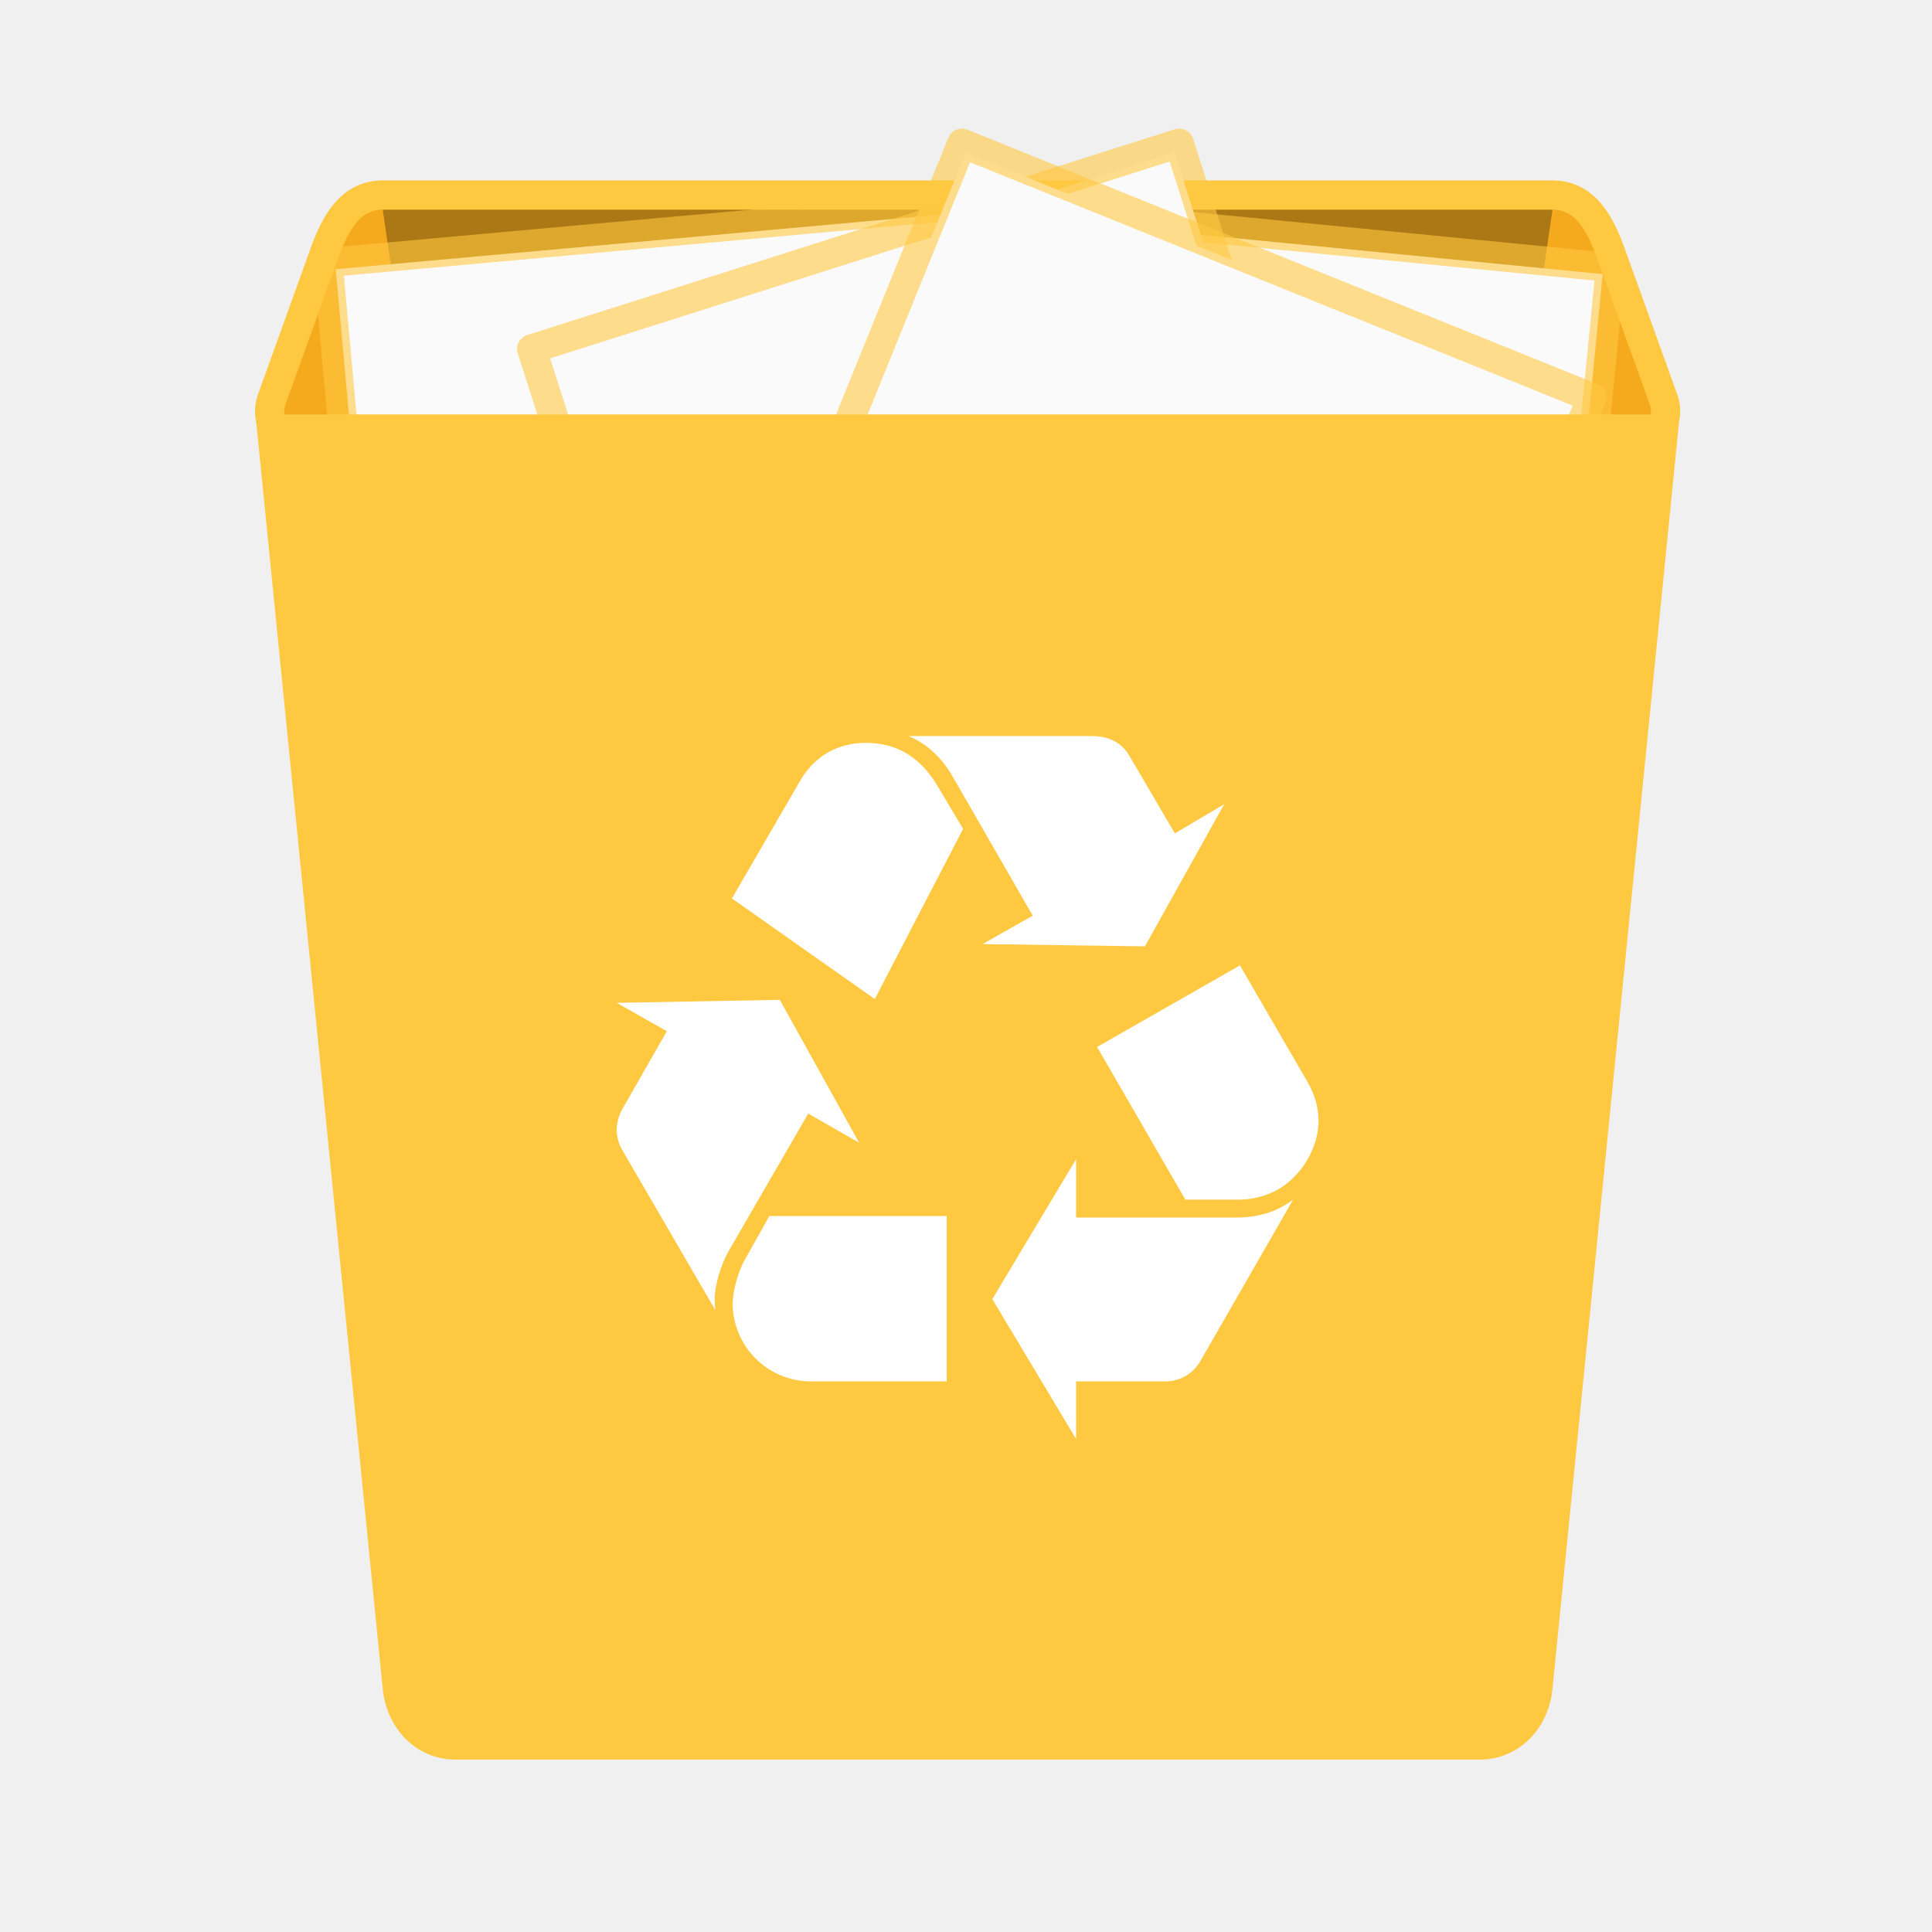
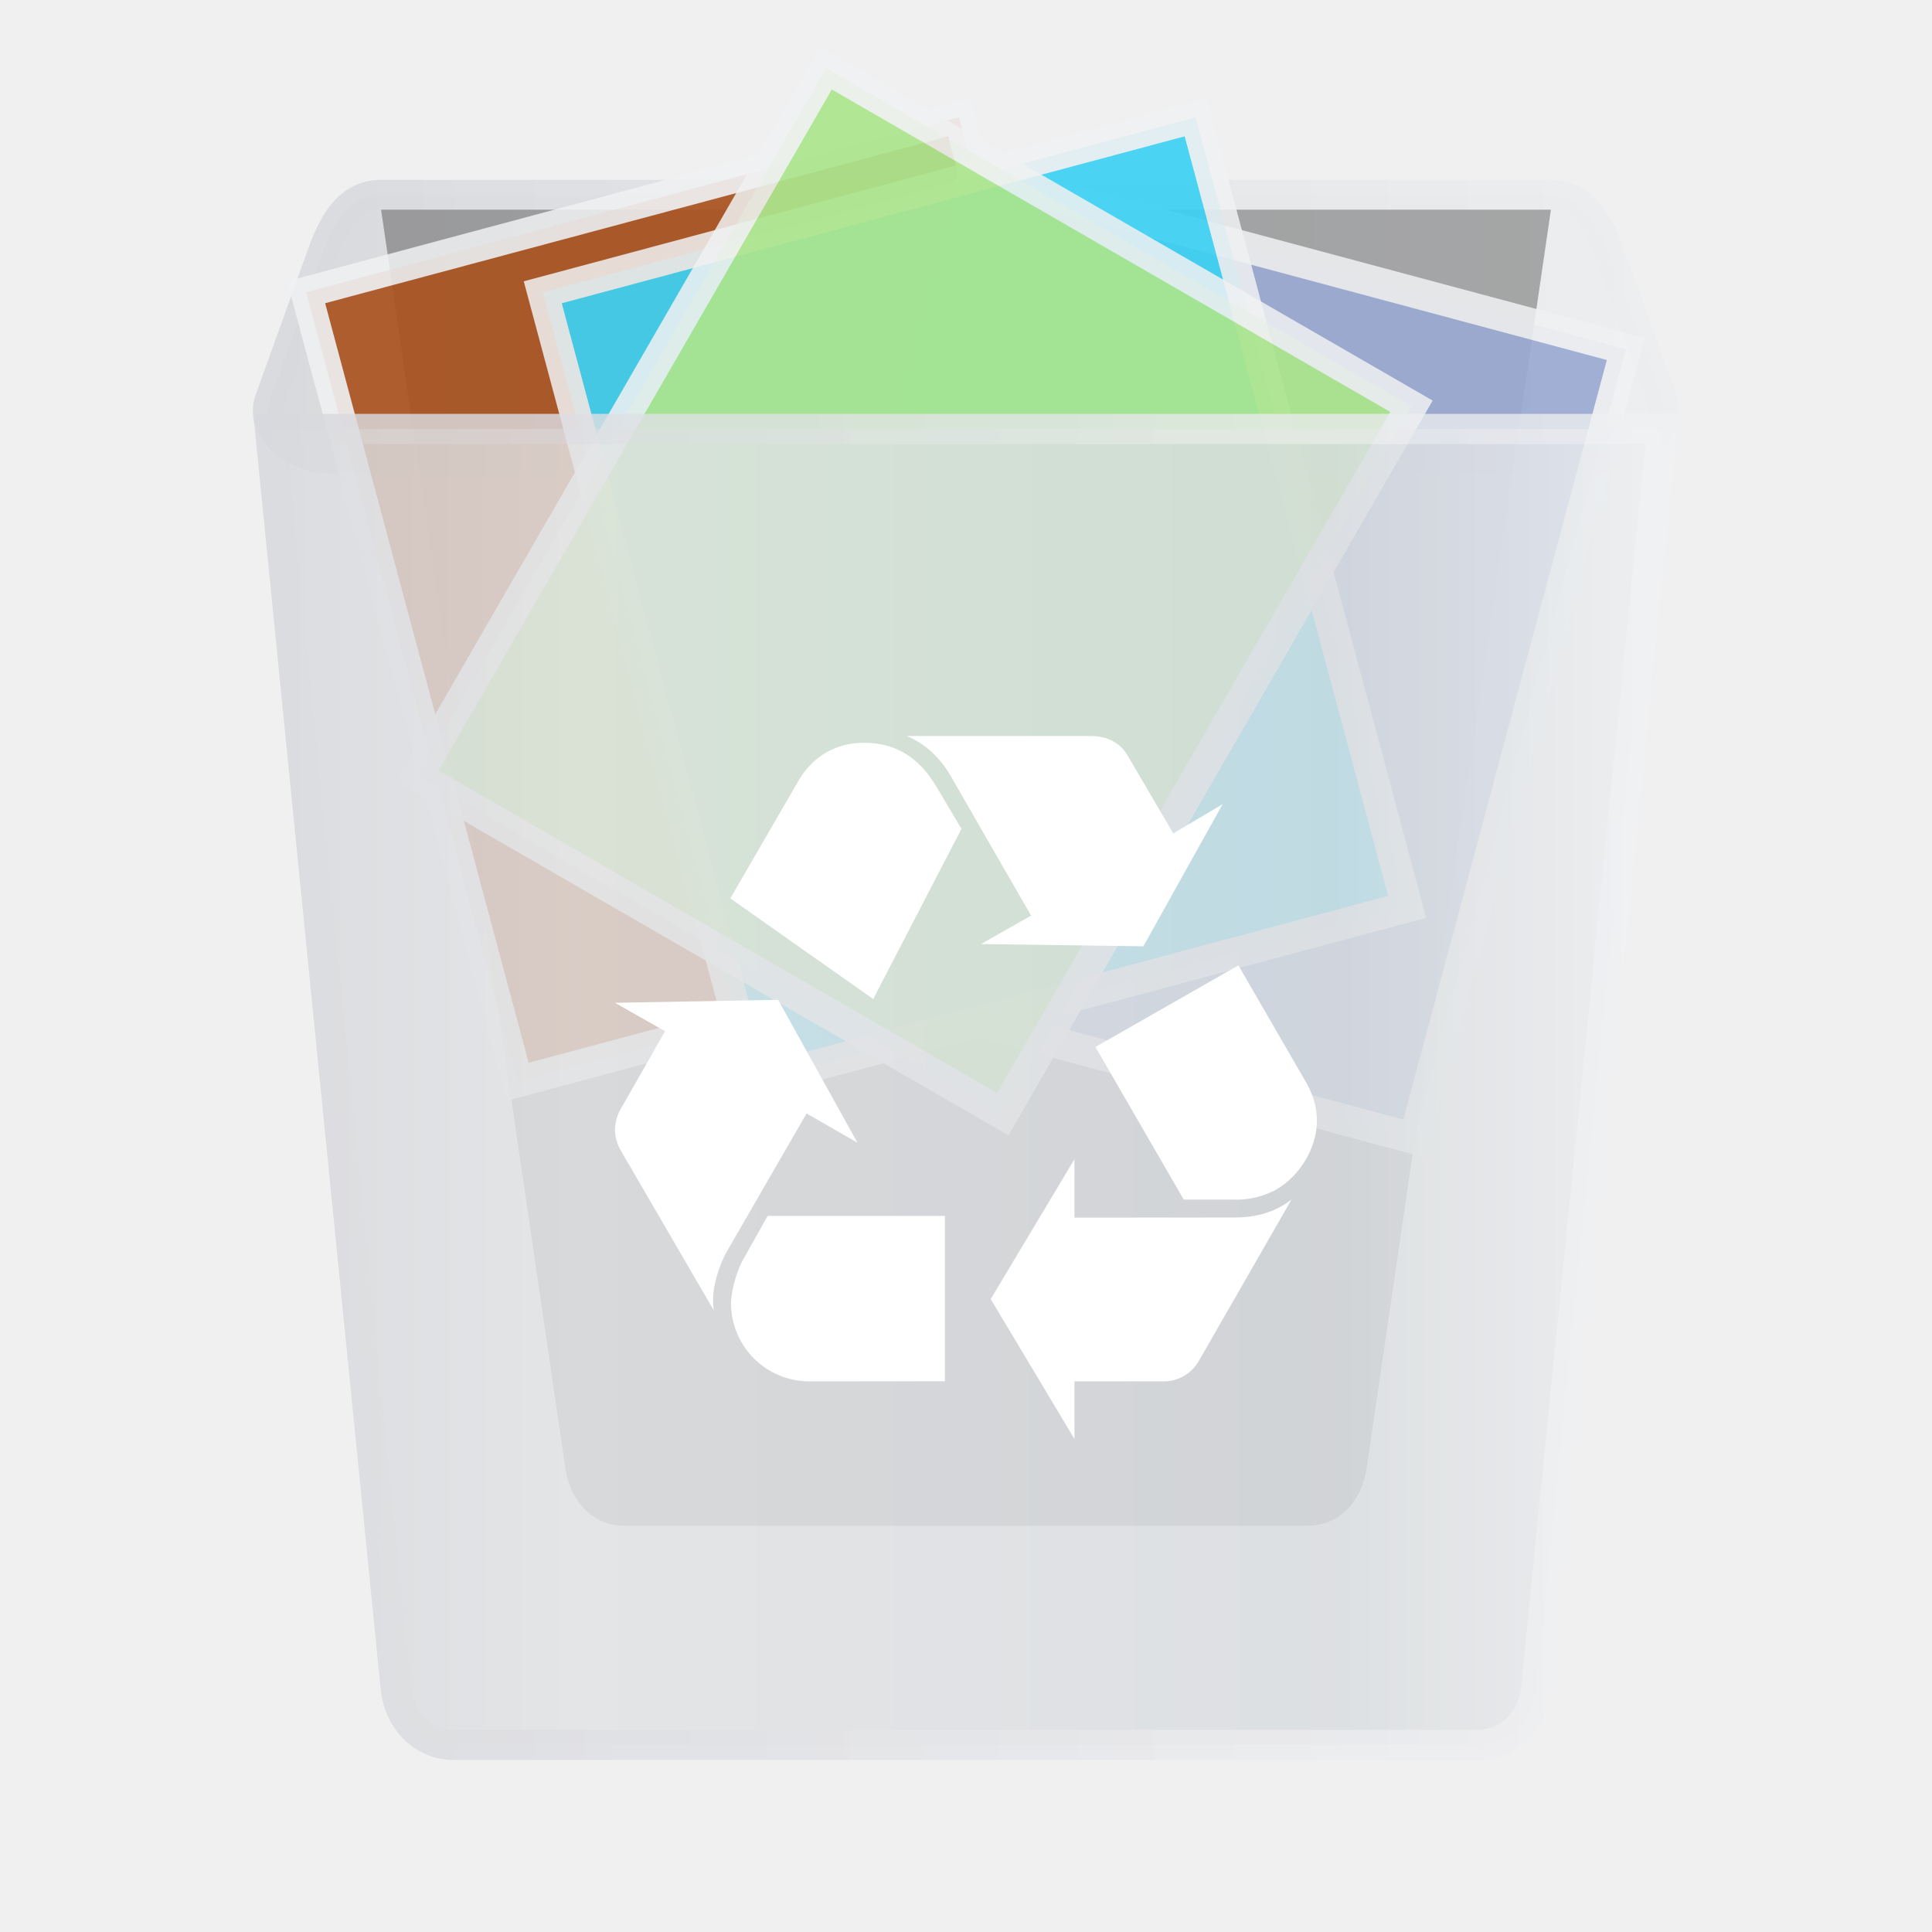
- <svg xmlns="http://www.w3.org/2000/svg" width="64" height="64" version="1.1" viewBox="0 0 16.933 16.933">
-   <g transform="matrix(.25631 0 0 .25631 .27877 .29983)">
-     <path d="m0 0h64v64h-64z" fill="none" />
-     <path d="m12 5.5h40c1.108 0 1.625 0.958 2 2l1.8 5c0.375 1.043-0.892 2-2 2h-43.6c-1.108 0-2.375-0.957-2-2l1.8-5c0.375-1.042 0.892-2 2-2z" fill="#f5aa1e" stroke="#ffc841" />
-     <path d="m52 6-6.3 43.042c-0.157 1.073-0.892 1.957-2 1.957h-23.4c-1.108 0-1.843-0.884-2-1.957l-6.3-43.042z" opacity=".3" />
-     <path d="m53.717 8.203-22.638-2.213-2.796 28.456 22.637 2.214z" fill="#fafafa" />
-     <path transform="matrix(-.66068 -.0646 -.06466 .65796 58.31 8.067)" d="m6.5 0.5 35 3e-3v44.003h-35z" fill="none" opacity=".6" stroke="#ffc841" stroke-linejoin="round" stroke-width="1.509" />
-     <path d="m10.392 8.035c5.19-0.47 22.653-2.045 22.653-2.045l2.586 28.475-22.653 2.047z" fill="#fafafa" />
-     <path transform="matrix(.66114 -.05974 .0598 .65842 5.8 7.865)" d="m6.5 0.5 35 3e-3v44.003h-35z" fill="none" opacity=".6" stroke="#ffc841" stroke-linejoin="round" stroke-width="1.509" />
-     <path d="m17.402 10.927 21.673-6.886 8.703 27.243-21.672 6.887z" fill="#fafafa" />
-     <path transform="matrix(.6325 -.20103 .20123 .62991 12.883 11.753)" d="m6.5 0.5 35 3e-3v44.003h-35z" fill="none" opacity=".6" stroke="#ffc841" stroke-linejoin="round" stroke-width="1.509" />
-     <path d="m31.935 4.05 21.084 8.515-10.755 26.503-21.084-8.512z" fill="#fafafa" />
-     <path transform="matrix(.61535 .24843 -.24868 .61282 27.93 1.806)" d="m6.5 0.5 35 3e-3v44.003h-35z" fill="none" opacity=".6" stroke="#ffc841" stroke-linejoin="round" stroke-width="1.509" />
-     <path d="m55.8 13.501-4.3 43.042c-0.108 1.08-0.892 1.957-2 1.957h-35c-1.108 0-1.892-0.878-2-1.957l-4.3-43.042z" fill="#ffc841" stroke="#ffc841" />
-     <path d="m23.812 41.641c-0.256 0.46-0.46 1.152-0.46 1.587 0 0.101 0 0.23 0.025 0.409l-3.198-5.501a1.427 1.427 0 0 1-0.179-0.666c0-0.231 0.076-0.512 0.179-0.69l1.535-2.688-1.714-0.97 5.578-0.103 2.712 4.886-1.74-0.997zm2.456-16.104c0.486-0.845 1.28-1.306 2.251-1.306 1.05 0 1.87 0.487 2.457 1.484l0.87 1.458-3.02 5.82-4.886-3.44zm0.358 20.53a2.675 2.675 0 0 1-2.66-2.66c0-0.41 0.179-1.101 0.435-1.536l0.818-1.458h6.064v5.654zm4.862-20.684c-0.383-0.665-0.895-1.127-1.51-1.383h6.294c0.563 0 0.998 0.231 1.255 0.667l1.56 2.66 1.688-0.998-2.712 4.862-5.551-0.078 1.714-0.972zm9.698 15.081c0.767 0 1.407-0.204 1.944-0.613l-3.173 5.526a1.382 1.382 0 0 1-1.253 0.69h-2.995v1.97l-2.865-4.784 2.865-4.785v1.996zm2.455-4.605c0.23 0.41 0.359 0.844 0.359 1.305 0 0.92-0.59 1.893-1.407 2.353a2.857 2.857 0 0 1-1.458 0.334h-1.69l-3.018-5.22 4.886-2.79z" fill="#fff" />
+ <svg xmlns="http://www.w3.org/2000/svg" xmlns:xlink="http://www.w3.org/1999/xlink" width="64" height="64" version="1.1" viewBox="0 0 16.933 16.933" id="svg32">
+   <defs id="defs36">
+     <linearGradient id="linearGradient2741">
+       <stop style="stop-color:#d8d9dd;stop-opacity:1;" offset="0" id="stop2737" />
+       <stop style="stop-color:#eceeef;stop-opacity:0.922" offset="1" id="stop2739" />
+     </linearGradient>
+     <linearGradient id="linearGradient2733">
+       <stop style="stop-color:#d7d8db;stop-opacity:0.92" offset="0" id="stop2729" />
+       <stop style="stop-color:#eceeef;stop-opacity:0.922" offset="1" id="stop2731" />
+     </linearGradient>
+     <linearGradient id="linearGradient2703">
+       <stop style="stop-color:#d8d9dd;stop-opacity:1;" offset="0" id="stop2699" />
+       <stop style="stop-color:#f0f1f3;stop-opacity:0.922" offset="1" id="stop2701" />
+     </linearGradient>
+     <linearGradient id="linearGradient2685">
+       <stop style="stop-color:#d8d9dc;stop-opacity:0.922" offset="0" id="stop2681" />
+       <stop id="stop2689" offset="0.22" style="stop-color:#e2e3e6;stop-opacity:0.92" />
+       <stop style="stop-color:#dadde0;stop-opacity:0.92" offset="0.751" id="stop2697" />
+       <stop style="stop-color:#f0f1f3;stop-opacity:0.92" offset="1" id="stop2683" />
+     </linearGradient>
+     <linearGradient id="linearGradient2546">
+       <stop style="stop-color:#d7d8db;stop-opacity:0.922" offset="0" id="stop2542" />
+       <stop style="stop-color:#eceeef;stop-opacity:0.918" offset="1" id="stop2544" />
+     </linearGradient>
+     <linearGradient id="linearGradient2538">
+       <stop style="stop-color:#d7d8db;stop-opacity:0.922" offset="0" id="stop2534" />
+       <stop style="stop-color:#eceeef;stop-opacity:0.918" offset="1" id="stop2536" />
+     </linearGradient>
+     <linearGradient id="linearGradient2530">
+       <stop style="stop-color:#d8d9dc;stop-opacity:0.922" offset="0" id="stop2526" />
+       <stop style="stop-color:#f0f1f3;stop-opacity:0.918" offset="1" id="stop2528" />
+     </linearGradient>
+     <linearGradient id="linearGradient2518">
+       <stop style="stop-color:#d8d9dc;stop-opacity:0.922" offset="0" id="stop2514" />
+       <stop id="stop2522" offset="0.191" style="stop-color:#e2e3e6;stop-opacity:0.918" />
+       <stop style="stop-color:#dadde0;stop-opacity:0.918" offset="0.701" id="stop2524" />
+       <stop style="stop-color:#f0f1f3;stop-opacity:0.918" offset="1" id="stop2516" />
+     </linearGradient>
+     <pattern xlink:href="#i" patternTransform="matrix(0.02486505,0,0,0.02486505,41.70365,11.6479)" id="bo" />
+     <pattern xlink:href="#g" patternTransform="matrix(0.02486505,0,0,0.02486505,43.63294,12.74938)" id="bp" />
+     <pattern xlink:href="#h" patternTransform="translate(-4.5558e-6 -1.5878e-5)" id="f" />
+     <linearGradient id="b">
+       <stop id="stop877" offset="0" stop-color="#d9dadd" />
+       <stop id="stop879" offset=".254" stop-color="#e3e4e6" />
+       <stop id="stop881" offset=".744" stop-color="#d8dbde" />
+       <stop id="stop883" offset="1" stop-color="#f7f7f8" />
+     </linearGradient>
+     <clipPath id="bl">
+       <path id="path886" opacity=".691" fill="#fff" color="#000000" d="m45.102 268 3.776 30.736c-5e-6 2.843 5.377 5.147 12.01 5.147 6.633 0 12.011-2.305 12.011-5.147l3.742-30.736c-7.94e-4 2.177-7.061 3.942-15.769 3.942-8.708 2e-5 -15.768-1.765-15.769-3.942zm31.538 0c0-0.085-0.015-0.17-0.036-0.254 0.023 0.085 0.035 0.169 0.036 0.254z" />
+     </clipPath>
+     <filter color-interpolation-filters="sRGB" height="1.375" width="1.169" y="-.187" x="-.084" id="at">
+       <feGaussianBlur id="feGaussianBlur889" stdDeviation="1.079" />
+     </filter>
+     <clipPath id="bj">
+       <path id="path892" opacity=".691" fill="#fff" color="#000000" d="m45.102 268 3.776 30.736c-5e-6 2.843 5.377 5.147 12.01 5.147 6.633 0 12.011-2.305 12.011-5.147l3.742-30.736c-7.94e-4 2.177-7.061 3.942-15.769 3.942-8.708 2e-5 -15.768-1.765-15.769-3.942zm31.538 0c0-0.085-0.015-0.17-0.036-0.254 0.023 0.085 0.035 0.169 0.036 0.254z" />
+     </clipPath>
+     <filter color-interpolation-filters="sRGB" height="2.181" width="1.733" y="-.591" x="-.367" id="as">
+       <feGaussianBlur id="feGaussianBlur895" stdDeviation="1.695" />
+     </filter>
+     <linearGradient xlink:href="#b" gradientUnits="userSpaceOnUse" y2="713.63" y1="713.63" x2="289.66" x1="170.46" id="r" />
+     <linearGradient xlink:href="#a" gradientUnits="userSpaceOnUse" gradientTransform="matrix(3.7795,0,0,3.7795,82.118,-750.16)" y2="211.6" y1="217.79" x2="-3.354" x1="-.685" id="k" />
+     <linearGradient id="a">
+       <stop id="stop900" offset="0" stop-color="#fff" />
+       <stop id="stop902" offset="1" stop-opacity="0" stop-color="#fff" />
+     </linearGradient>
+     <filter color-interpolation-filters="sRGB" height="1.139" width="1.171" y="-.07" x="-.086" id="c">
+       <feGaussianBlur id="feGaussianBlur905" stdDeviation="0.938" />
+     </filter>
+     <filter color-interpolation-filters="sRGB" height="1.212" width="1.16" y="-.106" x="-.08" id="ah">
+       <feGaussianBlur id="feGaussianBlur908" stdDeviation="0.204" />
+     </filter>
+     <filter color-interpolation-filters="sRGB" height="1.212" width="1.16" y="-.106" x="-.08" id="aj">
+       <feGaussianBlur id="feGaussianBlur911" stdDeviation="0.204" />
+     </filter>
+     <filter color-interpolation-filters="sRGB" height="1.573" width="1.753" y="-.286" x="-.376" id="ae">
+       <feGaussianBlur id="feGaussianBlur914" stdDeviation="0.466" />
+     </filter>
+     <filter color-interpolation-filters="sRGB" height="1.573" width="1.753" y="-.286" x="-.376" id="ad">
+       <feGaussianBlur id="feGaussianBlur917" stdDeviation="0.466" />
+     </filter>
+     <filter color-interpolation-filters="sRGB" height="1.212" width="1.16" y="-.106" x="-.08" id="ai">
+       <feGaussianBlur id="feGaussianBlur920" stdDeviation="0.204" />
+     </filter>
+     <linearGradient xlink:href="#a" gradientUnits="userSpaceOnUse" y2="211.6" y1="217.79" x2="-3.354" x1="-.685" id="l" />
+     <radialGradient xlink:href="#a" gradientUnits="userSpaceOnUse" gradientTransform="matrix(1.5723,1.7816,-0.76333,0.67366,158.91,65.624)" r="1.195" cy="209.31" cx="1.401" id="e" />
+     <filter color-interpolation-filters="sRGB" height="1.141" width="1.108" y="-.07" x="-.054" id="aa">
+       <feGaussianBlur id="feGaussianBlur925" stdDeviation="0.054" />
+     </filter>
+     <filter color-interpolation-filters="sRGB" height="1.573" width="1.753" y="-.286" x="-.376" id="ac">
+       <feGaussianBlur id="feGaussianBlur928" stdDeviation="0.466" />
+     </filter>
+     <filter color-interpolation-filters="sRGB" height="1.212" width="1.16" y="-.106" x="-.08" id="ag">
+       <feGaussianBlur id="feGaussianBlur931" stdDeviation="0.204" />
+     </filter>
+     <filter color-interpolation-filters="sRGB" height="1.573" width="1.753" y="-.286" x="-.376" id="ab">
+       <feGaussianBlur id="feGaussianBlur934" stdDeviation="0.466" />
+     </filter>
+     <filter color-interpolation-filters="sRGB" height="1.212" width="1.16" y="-.106" x="-.08" id="af">
+       <feGaussianBlur id="feGaussianBlur937" stdDeviation="0.204" />
+     </filter>
+     <filter color-interpolation-filters="sRGB" height="2.568" width="1.486" y="-.784" x="-.243" id="z">
+       <feGaussianBlur id="feGaussianBlur940" stdDeviation="0.895" />
+     </filter>
+     <filter color-interpolation-filters="sRGB" height="2.568" width="1.486" y="-.784" x="-.243" id="v">
+       <feGaussianBlur id="feGaussianBlur943" stdDeviation="0.895" />
+     </filter>
+     <filter color-interpolation-filters="sRGB" height="2.568" width="1.486" y="-.784" x="-.243" id="y">
+       <feGaussianBlur id="feGaussianBlur946" stdDeviation="0.895" />
+     </filter>
+     <filter color-interpolation-filters="sRGB" height="2.568" width="1.486" y="-.784" x="-.243" id="u">
+       <feGaussianBlur id="feGaussianBlur949" stdDeviation="0.895" />
+     </filter>
+     <filter color-interpolation-filters="sRGB" height="1.487" width="1.32" y="-.244" x="-.16" id="t">
+       <feGaussianBlur id="feGaussianBlur952" stdDeviation="0.573" />
+     </filter>
+     <filter color-interpolation-filters="sRGB" height="2.568" width="1.486" y="-.784" x="-.243" id="x">
+       <feGaussianBlur id="feGaussianBlur955" stdDeviation="0.895" />
+     </filter>
+     <filter color-interpolation-filters="sRGB" height="2.568" width="1.486" y="-.784" x="-.243" id="w">
+       <feGaussianBlur id="feGaussianBlur958" stdDeviation="0.895" />
+     </filter>
+     <clipPath id="ax">
+       <path id="path961" fill-rule="evenodd" fill="#b0afad" d="m-16.962 206.64c-1.169-0.697-2.658-1.984-2.658-3.933 0-1.169 0.756-1.713 0.756-1.713-0.059 0.614-0.709 1.795 0.13 2.481 0.201 0.307 0.437 0.331 1.11 0.307 0.673-0.024 0.532 0.177 0.532 0.177s0.165-0.744 0.331-0.933c0.165-0.189 0.862-1.701 0.862-1.701s3.319-1.689 3.555-1.795c0.236-0.106 1.193-0.248 1.193-0.248s3.39 1.193 3.555 1.358c0.165 0.165 0.378 1.264 0.378 1.264l-0.425 1.642-3.083 1.158 1.571 3.378-3.354 0.224s-3.662-0.295-4.453-1.665z" />
+     </clipPath>
+     <clipPath id="az">
+       <path id="path964" fill-rule="evenodd" fill="#b0afad" d="m-16.962 206.64c-1.169-0.697-2.658-1.984-2.658-3.933 0-1.169 0.756-1.713 0.756-1.713-0.059 0.614-0.709 1.795 0.13 2.481 0.201 0.307 0.437 0.331 1.11 0.307 0.673-0.024 0.532 0.177 0.532 0.177s0.165-0.744 0.331-0.933c0.165-0.189 0.862-1.701 0.862-1.701s3.319-1.689 3.555-1.795c0.236-0.106 1.193-0.248 1.193-0.248s3.39 1.193 3.555 1.358c0.165 0.165 0.378 1.264 0.378 1.264l-0.425 1.642-3.083 1.158 1.571 3.378-3.354 0.224s-3.662-0.295-4.453-1.665z" />
+     </clipPath>
+     <clipPath id="ay">
+       <path id="path967" fill-rule="evenodd" fill="#b0afad" d="m-16.962 206.64c-1.169-0.697-2.658-1.984-2.658-3.933 0-1.169 0.756-1.713 0.756-1.713-0.059 0.614-0.709 1.795 0.13 2.481 0.201 0.307 0.437 0.331 1.11 0.307 0.673-0.024 0.532 0.177 0.532 0.177s0.165-0.744 0.331-0.933c0.165-0.189 0.862-1.701 0.862-1.701s3.319-1.689 3.555-1.795c0.236-0.106 1.193-0.248 1.193-0.248s3.39 1.193 3.555 1.358c0.165 0.165 0.378 1.264 0.378 1.264l-0.425 1.642-3.083 1.158 1.571 3.378-3.354 0.224s-3.662-0.295-4.453-1.665z" />
+     </clipPath>
+     <clipPath id="bh">
+       <path id="path970" fill-rule="evenodd" fill="#dedede" d="m-14.611 203.49c4.3 1.606 4.37 4.311 5.303 4.311 0.933 0 0.839 0.496 1.323-0.165 0.484-0.661 1.606-1.831 1.724-2.894 0.118-1.063 1.028-0.579 1.016-0.142-0.012 0.437-0.307 3.354-0.201 3.579s0.26 0.343 0.354-0.437c0.094-0.78 0.118-1.984 0.319-2.138 0.201-0.154 1.429-0.898 1.665-1.748 0 0 0.035-0.425-0.685-0.673-0.721-0.248 1.713-2.292 1.713-2.292s3.485 1.606 4.37 2.528c0 0-0.337 1.226 0.081 1.226s0.601 1.086-0.317 0.869-1.62-0.618-2.188 0.017-0.819 1.236-1.119 1.353-0.702 0.317-0.685-0.535-0.117 0.702-0.367 0.668c-0.251-0.033-0.15 0.401-1.687 0.451 0 0 0.902 0.351 0.969 0.885 0.067 0.535 0.117 0.551 0.117 0.551s1.921 0.167 2.005-0.384c0.084-0.551 0.551-1.303 0.752-1.554 0.2-0.251 1.103-1.286 1.954-1.169 0 0-1.554 0.986-2.172 2.355-0.618 1.37 4.393 1.002 4.393 1.002s2.673-0.702 2.973-1.654 0.367-4.627-0.217-5.229c-0.9-0.756-2.081-1.465-3.522-0.543-1.441 0.921-0.26 1.37-2.221-0.354-1.961-1.724-3.756-2.504-3.756-2.504s-2.292 3.095-2.339 2.764c-0.047-0.331-0.567-2.055-0.827-0.78 0 0-0.756-0.283-0.685 0.378 0.071 0.661-1.016-0.709-1.016-0.709s0.094 1.89-0.378 2.126c0 0 1.984-0.52 1.252 0.543-0.732 1.063-1.559 1.134-2.835 1.205-1.276 0.071-2.103-0.661-2.74-0.85s-1.158-0.756-2.327-0.059z" />
+     </clipPath>
+     <filter color-interpolation-filters="sRGB" height="1.243" width="1.346" y="-.121" x="-.173" id="aq">
+       <feGaussianBlur id="feGaussianBlur973" stdDeviation="0.184" />
+     </filter>
+     <clipPath id="bg">
+       <path id="path976" fill-rule="evenodd" fill="#dedede" d="m-14.611 203.49c4.3 1.606 4.37 4.311 5.303 4.311 0.933 0 0.839 0.496 1.323-0.165 0.484-0.661 1.606-1.831 1.724-2.894 0.118-1.063 1.028-0.579 1.016-0.142-0.012 0.437-0.307 3.354-0.201 3.579s0.26 0.343 0.354-0.437c0.094-0.78 0.118-1.984 0.319-2.138 0.201-0.154 1.429-0.898 1.665-1.748 0 0 0.035-0.425-0.685-0.673-0.721-0.248 1.713-2.292 1.713-2.292s3.485 1.606 4.37 2.528c0 0-0.337 1.226 0.081 1.226s0.601 1.086-0.317 0.869-1.62-0.618-2.188 0.017-0.819 1.236-1.119 1.353-0.702 0.317-0.685-0.535-0.117 0.702-0.367 0.668c-0.251-0.033-0.15 0.401-1.687 0.451 0 0 0.902 0.351 0.969 0.885 0.067 0.535 0.117 0.551 0.117 0.551s1.921 0.167 2.005-0.384c0.084-0.551 0.551-1.303 0.752-1.554 0.2-0.251 1.103-1.286 1.954-1.169 0 0-1.554 0.986-2.172 2.355-0.618 1.37 4.393 1.002 4.393 1.002s2.673-0.702 2.973-1.654 0.367-4.627-0.217-5.229c-0.9-0.756-2.081-1.465-3.522-0.543-1.441 0.921-0.26 1.37-2.221-0.354-1.961-1.724-3.756-2.504-3.756-2.504s-2.292 3.095-2.339 2.764c-0.047-0.331-0.567-2.055-0.827-0.78 0 0-0.756-0.283-0.685 0.378 0.071 0.661-1.016-0.709-1.016-0.709s0.094 1.89-0.378 2.126c0 0 1.984-0.52 1.252 0.543-0.732 1.063-1.559 1.134-2.835 1.205-1.276 0.071-2.103-0.661-2.74-0.85s-1.158-0.756-2.327-0.059z" />
+     </clipPath>
+     <filter color-interpolation-filters="sRGB" height="1.066" width="1.108" y="-.033" x="-.054" id="ap">
+       <feGaussianBlur id="feGaussianBlur979" stdDeviation="0.097" />
+     </filter>
+     <clipPath id="bf">
+       <path id="path982" fill-rule="evenodd" fill="#dedede" d="m-14.611 203.49c4.3 1.606 4.37 4.311 5.303 4.311 0.933 0 0.839 0.496 1.323-0.165 0.484-0.661 1.606-1.831 1.724-2.894 0.118-1.063 1.028-0.579 1.016-0.142-0.012 0.437-0.307 3.354-0.201 3.579s0.26 0.343 0.354-0.437c0.094-0.78 0.118-1.984 0.319-2.138 0.201-0.154 1.429-0.898 1.665-1.748 0 0 0.035-0.425-0.685-0.673-0.721-0.248 1.713-2.292 1.713-2.292s3.485 1.606 4.37 2.528c0 0-0.337 1.226 0.081 1.226s0.601 1.086-0.317 0.869-1.62-0.618-2.188 0.017-0.819 1.236-1.119 1.353-0.702 0.317-0.685-0.535-0.117 0.702-0.367 0.668c-0.251-0.033-0.15 0.401-1.687 0.451 0 0 0.902 0.351 0.969 0.885 0.067 0.535 0.117 0.551 0.117 0.551s1.921 0.167 2.005-0.384c0.084-0.551 0.551-1.303 0.752-1.554 0.2-0.251 1.103-1.286 1.954-1.169 0 0-1.554 0.986-2.172 2.355-0.618 1.37 4.393 1.002 4.393 1.002s2.673-0.702 2.973-1.654 0.367-4.627-0.217-5.229c-0.9-0.756-2.081-1.465-3.522-0.543-1.441 0.921-0.26 1.37-2.221-0.354-1.961-1.724-3.756-2.504-3.756-2.504s-2.292 3.095-2.339 2.764c-0.047-0.331-0.567-2.055-0.827-0.78 0 0-0.756-0.283-0.685 0.378 0.071 0.661-1.016-0.709-1.016-0.709s0.094 1.89-0.378 2.126c0 0 1.984-0.52 1.252 0.543-0.732 1.063-1.559 1.134-2.835 1.205-1.276 0.071-2.103-0.661-2.74-0.85s-1.158-0.756-2.327-0.059z" />
+     </clipPath>
+     <filter color-interpolation-filters="sRGB" height="1.351" width="1.43" y="-.175" x="-.215" id="ao">
+       <feGaussianBlur id="feGaussianBlur985" stdDeviation="0.138" />
+     </filter>
+     <clipPath id="be">
+       <path id="path988" fill-rule="evenodd" fill="#dedede" d="m-14.611 203.49c4.3 1.606 4.37 4.311 5.303 4.311 0.933 0 0.839 0.496 1.323-0.165 0.484-0.661 1.606-1.831 1.724-2.894 0.118-1.063 1.028-0.579 1.016-0.142-0.012 0.437-0.307 3.354-0.201 3.579s0.26 0.343 0.354-0.437c0.094-0.78 0.118-1.984 0.319-2.138 0.201-0.154 1.429-0.898 1.665-1.748 0 0 0.035-0.425-0.685-0.673-0.721-0.248 1.713-2.292 1.713-2.292s3.485 1.606 4.37 2.528c0 0-0.337 1.226 0.081 1.226s0.601 1.086-0.317 0.869-1.62-0.618-2.188 0.017-0.819 1.236-1.119 1.353-0.702 0.317-0.685-0.535-0.117 0.702-0.367 0.668c-0.251-0.033-0.15 0.401-1.687 0.451 0 0 0.902 0.351 0.969 0.885 0.067 0.535 0.117 0.551 0.117 0.551s1.921 0.167 2.005-0.384c0.084-0.551 0.551-1.303 0.752-1.554 0.2-0.251 1.103-1.286 1.954-1.169 0 0-1.554 0.986-2.172 2.355-0.618 1.37 4.393 1.002 4.393 1.002s2.673-0.702 2.973-1.654 0.367-4.627-0.217-5.229c-0.9-0.756-2.081-1.465-3.522-0.543-1.441 0.921-0.26 1.37-2.221-0.354-1.961-1.724-3.756-2.504-3.756-2.504s-2.292 3.095-2.339 2.764c-0.047-0.331-0.567-2.055-0.827-0.78 0 0-0.756-0.283-0.685 0.378 0.071 0.661-1.016-0.709-1.016-0.709s0.094 1.89-0.378 2.126c0 0 1.984-0.52 1.252 0.543-0.732 1.063-1.559 1.134-2.835 1.205-1.276 0.071-2.103-0.661-2.74-0.85s-1.158-0.756-2.327-0.059z" />
+     </clipPath>
+     <filter color-interpolation-filters="sRGB" height="1.165" width="1.086" y="-.082" x="-.043" id="an">
+       <feGaussianBlur id="feGaussianBlur991" stdDeviation="0.17" />
+     </filter>
+     <clipPath id="bd">
+       <path id="path994" fill-rule="evenodd" fill="#dedede" d="m-14.611 203.49c4.3 1.606 4.37 4.311 5.303 4.311 0.933 0 0.839 0.496 1.323-0.165 0.484-0.661 1.606-1.831 1.724-2.894 0.118-1.063 1.028-0.579 1.016-0.142-0.012 0.437-0.307 3.354-0.201 3.579s0.26 0.343 0.354-0.437c0.094-0.78 0.118-1.984 0.319-2.138 0.201-0.154 1.429-0.898 1.665-1.748 0 0 0.035-0.425-0.685-0.673-0.721-0.248 1.713-2.292 1.713-2.292s3.485 1.606 4.37 2.528c0 0-0.337 1.226 0.081 1.226s0.601 1.086-0.317 0.869-1.62-0.618-2.188 0.017-0.819 1.236-1.119 1.353-0.702 0.317-0.685-0.535-0.117 0.702-0.367 0.668c-0.251-0.033-0.15 0.401-1.687 0.451 0 0 0.902 0.351 0.969 0.885 0.067 0.535 0.117 0.551 0.117 0.551s1.921 0.167 2.005-0.384c0.084-0.551 0.551-1.303 0.752-1.554 0.2-0.251 1.103-1.286 1.954-1.169 0 0-1.554 0.986-2.172 2.355-0.618 1.37 4.393 1.002 4.393 1.002s2.673-0.702 2.973-1.654 0.367-4.627-0.217-5.229c-0.9-0.756-2.081-1.465-3.522-0.543-1.441 0.921-0.26 1.37-2.221-0.354-1.961-1.724-3.756-2.504-3.756-2.504s-2.292 3.095-2.339 2.764c-0.047-0.331-0.567-2.055-0.827-0.78 0 0-0.756-0.283-0.685 0.378 0.071 0.661-1.016-0.709-1.016-0.709s0.094 1.89-0.378 2.126c0 0 1.984-0.52 1.252 0.543-0.732 1.063-1.559 1.134-2.835 1.205-1.276 0.071-2.103-0.661-2.74-0.85s-1.158-0.756-2.327-0.059z" />
+     </clipPath>
+     <filter color-interpolation-filters="sRGB" height="1.152" width="1.153" y="-.076" x="-.076" id="am">
+       <feGaussianBlur id="feGaussianBlur997" stdDeviation="0.229" />
+     </filter>
+     <clipPath id="bc">
+       <path id="path1000" fill-rule="evenodd" fill="#dedede" d="m-55.223 402.47c16.25 6.071 16.518 16.295 20.045 16.295 3.527 0 3.17 1.875 5-0.625 1.83-2.5 6.071-6.92 6.518-10.938 0.446-4.018 3.884-2.188 3.839-0.536-0.045 1.652-1.161 12.679-0.759 13.527s0.982 1.295 1.339-1.652c0.357-2.946 0.446-7.5 1.205-8.08 0.759-0.58 5.402-3.393 6.295-6.607 0 0 0.134-1.607-2.589-2.545-2.723-0.937 6.473-8.661 6.473-8.661s13.17 6.071 16.518 9.554c0 0-1.274 4.635 0.304 4.635s2.273 4.104-1.2 3.283c-3.472-0.821-6.124-2.336-8.271 0.063s-3.094 4.672-4.23 5.114-2.652 1.2-2.588-2.02c0.063-3.22-0.442 2.652-1.389 2.525-0.947-0.126-0.568 1.515-6.377 1.705 0 0 3.409 1.326 3.662 3.346 0.253 2.02 0.442 2.083 0.442 2.083s7.261 0.631 7.576-1.452c0.316-2.083 2.083-4.925 2.841-5.872 0.758-0.947 4.167-4.861 7.387-4.419 0 0-5.872 3.725-8.207 8.902-2.336 5.177 16.604 3.788 16.604 3.788s10.102-2.652 11.238-6.25c1.136-3.599 1.389-17.488-0.821-19.761-3.401-2.857-7.865-5.535-13.311-2.053-5.446 3.482-0.982 5.179-8.393-1.339-7.411-6.518-14.196-9.464-14.196-9.464s-8.661 11.696-8.839 10.446c-0.179-1.25-2.143-7.768-3.125-2.946 0 0-2.857-1.071-2.589 1.429 0.268 2.5-3.839-2.679-3.839-2.679s0.357 7.143-1.429 8.036c0 0 7.5-1.964 4.732 2.054-2.768 4.018-5.893 4.286-10.714 4.553-4.821 0.268-7.946-2.5-10.357-3.214s-4.375-2.857-8.795-0.223z" />
+     </clipPath>
+     <filter color-interpolation-filters="sRGB" height="1.248" width="1.395" y="-.124" x="-.198" id="al">
+       <feGaussianBlur id="feGaussianBlur1003" stdDeviation="0.243" />
+     </filter>
+     <clipPath id="bb">
+       <path id="path1006" fill-rule="evenodd" fill="#dedede" d="m-14.611 203.49c4.3 1.606 4.37 4.311 5.303 4.311 0.933 0 0.839 0.496 1.323-0.165 0.484-0.661 1.606-1.831 1.724-2.894 0.118-1.063 1.028-0.579 1.016-0.142-0.012 0.437-0.307 3.354-0.201 3.579s0.26 0.343 0.354-0.437c0.094-0.78 0.118-1.984 0.319-2.138 0.201-0.154 1.429-0.898 1.665-1.748 0 0 0.035-0.425-0.685-0.673-0.721-0.248 1.713-2.292 1.713-2.292s3.485 1.606 4.37 2.528c0 0-0.337 1.226 0.081 1.226s0.601 1.086-0.317 0.869-1.62-0.618-2.188 0.017-0.819 1.236-1.119 1.353-0.702 0.317-0.685-0.535-0.117 0.702-0.367 0.668c-0.251-0.033-0.15 0.401-1.687 0.451 0 0 0.902 0.351 0.969 0.885 0.067 0.535 0.117 0.551 0.117 0.551s1.921 0.167 2.005-0.384c0.084-0.551 0.551-1.303 0.752-1.554 0.2-0.251 1.103-1.286 1.954-1.169 0 0-1.554 0.986-2.172 2.355-0.618 1.37 4.393 1.002 4.393 1.002s2.673-0.702 2.973-1.654 0.367-4.627-0.217-5.229c-0.9-0.756-2.081-1.465-3.522-0.543-1.441 0.921-0.26 1.37-2.221-0.354-1.961-1.724-3.756-2.504-3.756-2.504s-2.292 3.095-2.339 2.764c-0.047-0.331-0.567-2.055-0.827-0.78 0 0-0.756-0.283-0.685 0.378 0.071 0.661-1.016-0.709-1.016-0.709s0.094 1.89-0.378 2.126c0 0 1.984-0.52 1.252 0.543-0.732 1.063-1.559 1.134-2.835 1.205-1.276 0.071-2.103-0.661-2.74-0.85s-1.158-0.756-2.327-0.059z" />
+     </clipPath>
+     <filter color-interpolation-filters="sRGB" height="1.294" width="1.239" y="-.147" x="-.12" id="ak">
+       <feGaussianBlur id="feGaussianBlur1009" stdDeviation="0.128" />
+     </filter>
+     <clipPath id="ba">
+       <path id="path1012" fill-rule="evenodd" fill="#b0afad" d="m-16.962 206.64c-1.169-0.697-2.658-1.984-2.658-3.933 0-1.169 0.756-1.713 0.756-1.713-0.059 0.614-0.709 1.795 0.13 2.481 0.201 0.307 0.437 0.331 1.11 0.307 0.673-0.024 0.532 0.177 0.532 0.177s0.165-0.744 0.331-0.933c0.165-0.189 0.862-1.701 0.862-1.701s3.319-1.689 3.555-1.795c0.236-0.106 1.193-0.248 1.193-0.248s3.39 1.193 3.555 1.358c0.165 0.165 0.378 1.264 0.378 1.264l-0.425 1.642-3.083 1.158 1.571 3.378-3.354 0.224s-3.662-0.295-4.453-1.665z" />
+     </clipPath>
+     <clipPath id="bi">
+       <g id="g1021" transform="translate(-3.4018 -18.615)">
+         <path id="path1015" opacity=".915" fill="url(#r)" color="#000000" d="m170.46 646.3 14.27 116.17c-2e-5 10.744 20.322 19.455 45.393 19.455s45.395-8.711 45.395-19.455l14.143-116.17c-3e-3 8.228-26.686 14.899-59.6 14.898-32.914 8e-5 -59.597-6.67-59.6-14.898zm119.2 0c0-0.323-0.056-0.643-0.137-0.961 0.087 0.32 0.133 0.64 0.137 0.961z" transform="matrix(.26458 0 0 .26458 0 97)" />
+         <path id="path1017" opacity=".729" filter="url(#at)" fill-rule="evenodd" fill="#fff" clip-path="url(#bl)" d="m46.505 302.14c7.684-6.014 8.753-2.806 14.767-2.205 6.014 0.601 15.903-4.276 15.903-4.276l-1.002 13.631s-28.531 2.071-29.667-7.149z" />
+         <path id="path1019" opacity=".483" filter="url(#as)" fill-rule="evenodd" fill="#a4a4a4" clip-path="url(#bj)" d="m60.737 305.42c6.749-6.348 8.152-7.484 10.758-1.67 2.606 5.813-10.758 1.67-10.758 1.67z" />
+       </g>
+     </clipPath>
+     <filter color-interpolation-filters="sRGB" height="1.064" width="1.481" y="-.032" x="-.24" id="ar">
+       <feGaussianBlur id="feGaussianBlur1024" stdDeviation="0.506" />
+     </filter>
+     <clipPath id="bm">
+       <path id="path1027" opacity=".691" fill="#fff" color="#000000" d="m45.102 268 3.776 30.736c-5e-6 2.843 5.377 5.147 12.01 5.147 6.633 0 12.011-2.305 12.011-5.147l3.742-30.736c-7.94e-4 2.177-7.061 3.942-15.769 3.942-8.708 2e-5 -15.768-1.765-15.769-3.942zm31.538 0c0-0.085-0.015-0.17-0.036-0.254 0.023 0.085 0.035 0.169 0.036 0.254z" />
+     </clipPath>
+     <filter color-interpolation-filters="sRGB" height="1.375" width="1.169" y="-.187" x="-.084" id="au">
+       <feGaussianBlur id="feGaussianBlur1030" stdDeviation="1.079" />
+     </filter>
+     <clipPath id="bk">
+       <path id="path1033" opacity=".691" fill="#fff" color="#000000" d="m45.102 268 3.776 30.736c-5e-6 2.843 5.377 5.147 12.01 5.147 6.633 0 12.011-2.305 12.011-5.147l3.742-30.736c-7.94e-4 2.177-7.061 3.942-15.769 3.942-8.708 2e-5 -15.768-1.765-15.769-3.942zm31.538 0c0-0.085-0.015-0.17-0.036-0.254 0.023 0.085 0.035 0.169 0.036 0.254z" />
+     </clipPath>
+     <filter color-interpolation-filters="sRGB" height="2.181" width="1.733" y="-.591" x="-.367" id="d">
+       <feGaussianBlur id="feGaussianBlur1036" stdDeviation="1.695" />
+     </filter>
+     <linearGradient gradientUnits="userSpaceOnUse" gradientTransform="matrix(0.1032778,0,0,0.1032778,9.146223,-64.88986)" y2="704.73" y1="704.73" x2="289.66" x1="170.46" id="s">
+       <stop id="stop1039" offset="0" stop-color="#dcdde0" />
+       <stop id="stop1041" offset=".254" stop-color="#e3e4e6" />
+       <stop id="stop1043" offset=".744" stop-color="#d8dbde" />
+       <stop id="stop1045" offset="1" stop-color="#e1e1e5" />
+     </linearGradient>
+     <linearGradient xlink:href="#b" gradientUnits="userSpaceOnUse" gradientTransform="matrix(0.1032778,0,0,0.1032778,9.146223,-64.88986)" y2="713.63" y1="713.63" x2="289.66" x1="170.46" id="j" />
+     <pattern patternUnits="userSpaceOnUse" patternTransform="matrix(.25862 0 0 .25862 40.717 233.84)" height="169.716" width="495.113" id="i">
+       <path id="path1049" opacity=".729" filter="url(#au)" fill-rule="evenodd" fill="#fff" clip-path="url(#bm)" d="m46.505 302.14c7.684-6.014 8.753-2.806 14.767-2.205 6.014 0.601 15.903-4.276 15.903-4.276l-1.002 13.631s-28.531 2.071-29.667-7.149z" transform="matrix(15.699 0 0 15.699 -708.04 -4600.9)" />
+     </pattern>
+     <pattern patternUnits="userSpaceOnUse" patternTransform="matrix(.25862 0 0 .25862 87.684 245.3)" height="125.415" width="301.877" id="h">
+       <path id="path1052" opacity=".483" filter="url(#d)" fill-rule="evenodd" fill="#a4a4a4" clip-path="url(#bk)" d="m60.737 305.42c6.749-6.348 8.152-7.484 10.758-1.67 2.606 5.813-10.758 1.67-10.758 1.67z" transform="matrix(15.699 0 0 15.699 -889.65 -4645.2)" />
+     </pattern>
+     <pattern patternUnits="userSpaceOnUse" patternTransform="matrix(.25862 0 0 .25862 87.684 245.3)" height="125.415" width="301.877" id="g">
+       <rect id="rect1055" fill="url(#f)" height="125.41" width="301.88" />
+     </pattern>
+     <linearGradient gradientUnits="userSpaceOnUse" gradientTransform="matrix(4.1648,0,0,4.1648,126.22,-812.53)" y2="207.18" y1="207.18" x2="-5.042" x1="-8.64" id="q">
+       <stop id="stop1058" offset="0" stop-color="#99662e" />
+       <stop id="stop1060" offset="1" stop-color="#b67937" />
+     </linearGradient>
+     <linearGradient gradientUnits="userSpaceOnUse" gradientTransform="matrix(4.1648,0,0,4.1648,126.22,-812.53)" y2="205.26" y1="202.91" x2="-4.151" x1="-7.684" id="p">
+       <stop id="stop1063" offset="0" stop-color="#77d743" />
+       <stop id="stop1065" offset="1" stop-color="#254a12" />
+     </linearGradient>
+     <linearGradient gradientUnits="userSpaceOnUse" gradientTransform="matrix(4.1648,0,0,4.1648,126.22,-812.53)" y2="204.85" y1="203.74" x2="-9.916" x1="-9.864" id="o">
+       <stop id="stop1068" offset="0" stop-color="#3cd0f2" />
+       <stop id="stop1070" offset="1" stop-color="#0eacd0" />
+     </linearGradient>
+     <linearGradient gradientUnits="userSpaceOnUse" gradientTransform="matrix(4.1648,0,0,4.1648,126.22,-812.53)" y2="205.46" y1="205.46" x2="-5.042" x1="-7.619" id="n">
+       <stop id="stop1073" offset="0" stop-color="#872c1f" />
+       <stop id="stop1075" offset="1" stop-color="#bf3f2d" />
+     </linearGradient>
+     <linearGradient gradientUnits="userSpaceOnUse" gradientTransform="matrix(4.1648,0,0,4.1648,126.22,-812.53)" y2="205.53" y1="206.88" x2="-2.238" x1="-3.579" id="m">
+       <stop id="stop1078" offset="0" stop-color="#3c4533" />
+       <stop id="stop1080" offset=".324" stop-color="#3c4533" />
+       <stop id="stop1082" offset=".576" stop-color="#414a37" />
+       <stop id="stop1084" offset=".805" stop-color="#3c4533" />
+       <stop id="stop1086" offset="1" stop-color="#3c4533" />
+     </linearGradient>
+     <linearGradient xlink:href="#linearGradient2518" id="linearGradient2520" x1="2.239" y1="9.527" x2="14.722" y2="9.527" gradientUnits="userSpaceOnUse" gradientTransform="translate(21.33279)" />
+     <linearGradient xlink:href="#linearGradient2530" id="linearGradient2532" x1="2.239" y1="9.527" x2="14.722" y2="9.527" gradientUnits="userSpaceOnUse" gradientTransform="translate(21.33279)" />
+     <linearGradient xlink:href="#linearGradient2538" id="linearGradient2540" x1="2.236" y1="2.863" x2="14.725" y2="2.863" gradientUnits="userSpaceOnUse" gradientTransform="translate(21.33279)" />
+     <linearGradient xlink:href="#linearGradient2546" id="linearGradient2548" x1="2.236" y1="2.863" x2="14.725" y2="2.863" gradientUnits="userSpaceOnUse" gradientTransform="translate(21.33279)" />
+     <linearGradient xlink:href="#linearGradient2685" id="linearGradient2687" x1="-164.734" y1="36.009" x2="-116.995" y2="36.009" gradientUnits="userSpaceOnUse" gradientTransform="matrix(0.2645781,0,0,0.2645781,45.80534,0)" />
+     <linearGradient xlink:href="#linearGradient2703" id="linearGradient2705" x1="-164.734" y1="36.009" x2="-117.518" y2="36.009" gradientUnits="userSpaceOnUse" gradientTransform="matrix(0.2645781,0,0,0.2645781,45.80534,0)" />
+     <linearGradient xlink:href="#linearGradient2733" id="linearGradient2735" x1="-150.479" y1="10.82" x2="-103.244" y2="10.82" gradientUnits="userSpaceOnUse" gradientTransform="matrix(0.2645781,0,0,0.2645781,42.03123,0)" />
+     <linearGradient xlink:href="#linearGradient2741" id="linearGradient2743" x1="-150.479" y1="10.82" x2="-103.244" y2="10.82" gradientUnits="userSpaceOnUse" gradientTransform="matrix(0.2645781,0,0,0.2645781,42.03123,0)" />
+   </defs>
+   <path id="rect2719" style="fill:url(#linearGradient2735);fill-opacity:1;stroke:url(#linearGradient2743);stroke-width:0.265;stroke-linecap:round;stroke-miterlimit:4;stroke-dasharray:none;stroke-opacity:0.922" d="m 3.34,1.709 c -0.284,0 -0.416,0.246 -0.513,0.513 l -0.461,1.282 c -0.096,0.267 0.229,0.513 0.513,0.513 H 14.054 c 0.284,0 0.609,-0.245 0.513,-0.513 L 14.105,2.222 c -0.096,-0.267 -0.229,-0.513 -0.513,-0.513 z" />
+   <path id="rect2747" style="fill:#000000;fill-opacity:0.298;stroke:none;stroke-width:0.265;stroke-linecap:round;stroke-miterlimit:4;stroke-dasharray:none;stroke-opacity:0.922" d="M 3.34,1.838 4.955,12.87 c 0.04,0.275 0.229,0.502 0.513,0.502 h 5.997 c 0.284,0 0.472,-0.227 0.513,-0.502 L 13.593,1.838 Z" />
+   <g id="g2765" transform="translate(6.231656,-0.5738282)">
+     <rect transform="rotate(-15)" y="2.11" x="-4.239" height="7.164" width="5.924" id="rect2751" style="opacity:0.922;fill:#aa531f;fill-opacity:1;stroke:#f0f1f3;stroke-width:0.272;stroke-linecap:round;stroke-miterlimit:4;stroke-dasharray:none;stroke-opacity:0.922" />
+     <rect transform="rotate(15)" style="opacity:0.922;fill:#99aad1;fill-opacity:1;stroke:#f0f1f3;stroke-width:0.272;stroke-linecap:round;stroke-miterlimit:4;stroke-dasharray:none;stroke-opacity:0.922" id="rect2759" width="5.924" height="7.164" x="2.761" y="1.434" />
+     <rect transform="rotate(-15)" style="opacity:0.922;fill:#3cd0f2;fill-opacity:1;stroke:#f0f1f3;stroke-width:0.272;stroke-linecap:round;stroke-miterlimit:4;stroke-dasharray:none;stroke-opacity:0.922" id="rect2755" width="5.924" height="7.164" x="-2.236" y="2.647" />
+     <rect transform="rotate(30)" y="0.511" x="1.46" height="7.164" width="5.924" id="rect2757" style="opacity:0.922;fill:#abe58c;fill-opacity:1;stroke:#f0f1f3;stroke-width:0.272;stroke-linecap:round;stroke-miterlimit:4;stroke-dasharray:none;stroke-opacity:0.922" />
  </g>
+   <path id="rect2677" style="fill:url(#linearGradient2687);fill-opacity:1;stroke:url(#linearGradient2705);stroke-width:0.265;stroke-linecap:round;stroke-miterlimit:4;stroke-dasharray:none;stroke-opacity:0.922;opacity:0.9" d="m 2.366,3.76 1.102,11.032 c 0.028,0.277 0.229,0.501 0.513,0.501 h 8.971 c 0.284,0 0.485,-0.224 0.513,-0.501 L 14.567,3.76 Z" />
+   <path id="path4" fill="none" d="m 21.612,0.3 h 16.404 v 16.404 h -16.404 z" style="stroke-width:0.256" />
+   <path id="path6" stroke="#ffc841" fill="#f5aa1e" d="m 24.687,1.71 h 10.252 c 0.284,0 0.417,0.246 0.513,0.513 l 0.461,1.282 c 0.096,0.267 -0.229,0.513 -0.513,0.513 H 24.226 c -0.284,0 -0.609,-0.245 -0.513,-0.513 l 0.461,-1.282 c 0.096,-0.267 0.229,-0.513 0.513,-0.513 z" style="fill:url(#linearGradient2540);fill-opacity:1;stroke:url(#linearGradient2548);stroke-width:0.256" />
+   <path id="path8" opacity="0.3" d="m 34.94,1.838 -1.615,11.032 c -0.04,0.275 -0.229,0.502 -0.513,0.502 h -5.998 c -0.284,0 -0.472,-0.227 -0.513,-0.502 L 24.687,1.838 Z" style="stroke-width:0.256" />
+   <path id="path10" fill="#fafafa" d="m 35.38,2.402 -5.802,-0.567 -0.717,7.294 5.802,0.567 z" style="stroke-width:0.256" />
+   <path id="path12" stroke-width="0.256" stroke-linejoin="round" stroke="#ffc841" opacity="0.6" fill="none" d="M 35.448,2.344 29.521,1.765 28.792,9.186 34.719,9.765 Z" style="fill:#5975b5;fill-opacity:1;stroke:#d8d9dd;stroke-opacity:0.922" />
+   <path id="path14" fill="#fafafa" d="m 24.275,2.359 c 1.33,-0.12 5.806,-0.524 5.806,-0.524 l 0.663,7.298 -5.806,0.525 z" style="fill:#aa531f;fill-opacity:1;stroke-width:0.256" />
+   <path id="path16" stroke-width="0.256" stroke-linejoin="round" stroke="#ffc841" opacity="0.6" fill="none" d="m 24.207,2.301 5.931,-0.535 0.674,7.426 -5.931,0.536 z" style="stroke:#d8d9dd;stroke-opacity:0.922" />
+   <path id="path18" fill="#fafafa" d="m 26.072,3.101 5.555,-1.765 2.231,6.983 -5.555,1.765 z" style="fill:#3cd0f2;fill-opacity:1;stroke-width:0.256" />
+   <path id="path20" stroke-width="0.256" stroke-linejoin="round" stroke="#ffc841" opacity="0.6" fill="none" d="m 25.993,3.058 5.674,-1.803 2.27,7.104 -5.674,1.803 z" style="stroke:#d8d9dd;stroke-opacity:0.922" />
+   <path id="path22" fill="#fafafa" d="m 29.797,1.338 5.404,2.182 -2.757,6.793 -5.404,-2.182 z" style="stroke-width:0.256" />
+   <path id="path24" stroke-width="0.256" stroke-linejoin="round" stroke="#ffc841" opacity="0.6" fill="none" d="M 29.764,1.255 35.284,3.484 32.479,10.396 26.959,8.167 Z" style="fill:#77d743;fill-opacity:1;stroke:#d8d9dd;stroke-opacity:0.922" />
+   <path id="path26" stroke="#ffc841" fill="#ffc841" d="M 35.914,3.76 34.812,14.792 c -0.028,0.277 -0.229,0.502 -0.513,0.502 h -8.971 c -0.284,0 -0.485,-0.225 -0.513,-0.502 L 23.713,3.76 Z" style="fill:url(#linearGradient2520);fill-opacity:1;stroke:url(#linearGradient2532);stroke-width:0.256" />
+   <path id="path28" fill="#ffffff" d="m 27.715,10.973 c -0.066,0.118 -0.118,0.295 -0.118,0.407 0,0.026 0,0.059 0.006,0.105 l -0.82,-1.41 a 0.366,0.366 0 0 1 -0.046,-0.171 c 0,-0.059 0.019,-0.131 0.046,-0.177 l 0.393,-0.689 -0.439,-0.249 1.43,-0.026 0.695,1.252 L 28.417,9.76 Z M 28.344,6.845 c 0.125,-0.217 0.328,-0.335 0.577,-0.335 0.269,0 0.479,0.125 0.63,0.38 l 0.223,0.374 -0.774,1.492 -1.252,-0.882 z m 0.092,5.262 a 0.686,0.686 0 0 1 -0.682,-0.682 c 0,-0.105 0.046,-0.282 0.111,-0.394 l 0.21,-0.374 h 1.554 v 1.449 z M 29.682,6.806 C 29.584,6.635 29.453,6.517 29.295,6.451 h 1.613 c 0.144,0 0.256,0.059 0.322,0.171 L 31.63,7.304 32.063,7.048 31.367,8.294 29.945,8.274 30.384,8.025 Z m 2.486,3.865 c 0.197,0 0.361,-0.052 0.498,-0.157 l -0.813,1.416 a 0.354,0.354 0 0 1 -0.321,0.177 h -0.768 v 0.505 l -0.734,-1.226 0.734,-1.226 v 0.512 z m 0.629,-1.18 c 0.059,0.105 0.092,0.216 0.092,0.334 0,0.236 -0.151,0.485 -0.361,0.603 a 0.732,0.732 0 0 1 -0.374,0.086 H 31.722 L 30.948,9.176 32.2,8.461 Z" style="stroke-width:0.256" />
+   <path style="stroke-width:0.256" d="m 6.368,10.973 c -0.066,0.118 -0.118,0.295 -0.118,0.407 0,0.026 0,0.059 0.006,0.105 l -0.82,-1.41 a 0.366,0.366 0 0 1 -0.046,-0.171 c 0,-0.059 0.019,-0.131 0.046,-0.177 l 0.393,-0.689 -0.439,-0.249 1.43,-0.026 0.695,1.252 -0.446,-0.256 z m 0.629,-4.128 c 0.125,-0.217 0.328,-0.335 0.577,-0.335 0.269,0 0.479,0.125 0.63,0.38 l 0.223,0.374 -0.774,1.492 -1.252,-0.882 z m 0.092,5.262 a 0.686,0.686 0 0 1 -0.682,-0.682 c 0,-0.105 0.046,-0.282 0.111,-0.394 l 0.21,-0.374 h 1.554 v 1.449 z M 8.335,6.806 C 8.237,6.635 8.106,6.517 7.948,6.451 h 1.613 c 0.144,0 0.256,0.059 0.322,0.171 L 10.283,7.304 10.716,7.048 10.021,8.294 8.598,8.274 9.037,8.025 Z m 2.486,3.865 c 0.197,0 0.361,-0.052 0.498,-0.157 l -0.813,1.416 a 0.354,0.354 0 0 1 -0.321,0.177 H 9.417 v 0.505 l -0.734,-1.226 0.734,-1.226 v 0.512 z m 0.629,-1.18 c 0.059,0.105 0.092,0.216 0.092,0.334 0,0.236 -0.151,0.485 -0.361,0.603 a 0.732,0.732 0 0 1 -0.374,0.086 H 10.375 L 9.601,9.176 10.854,8.461 Z" fill="#ffffff" id="path2628" />
</svg>
